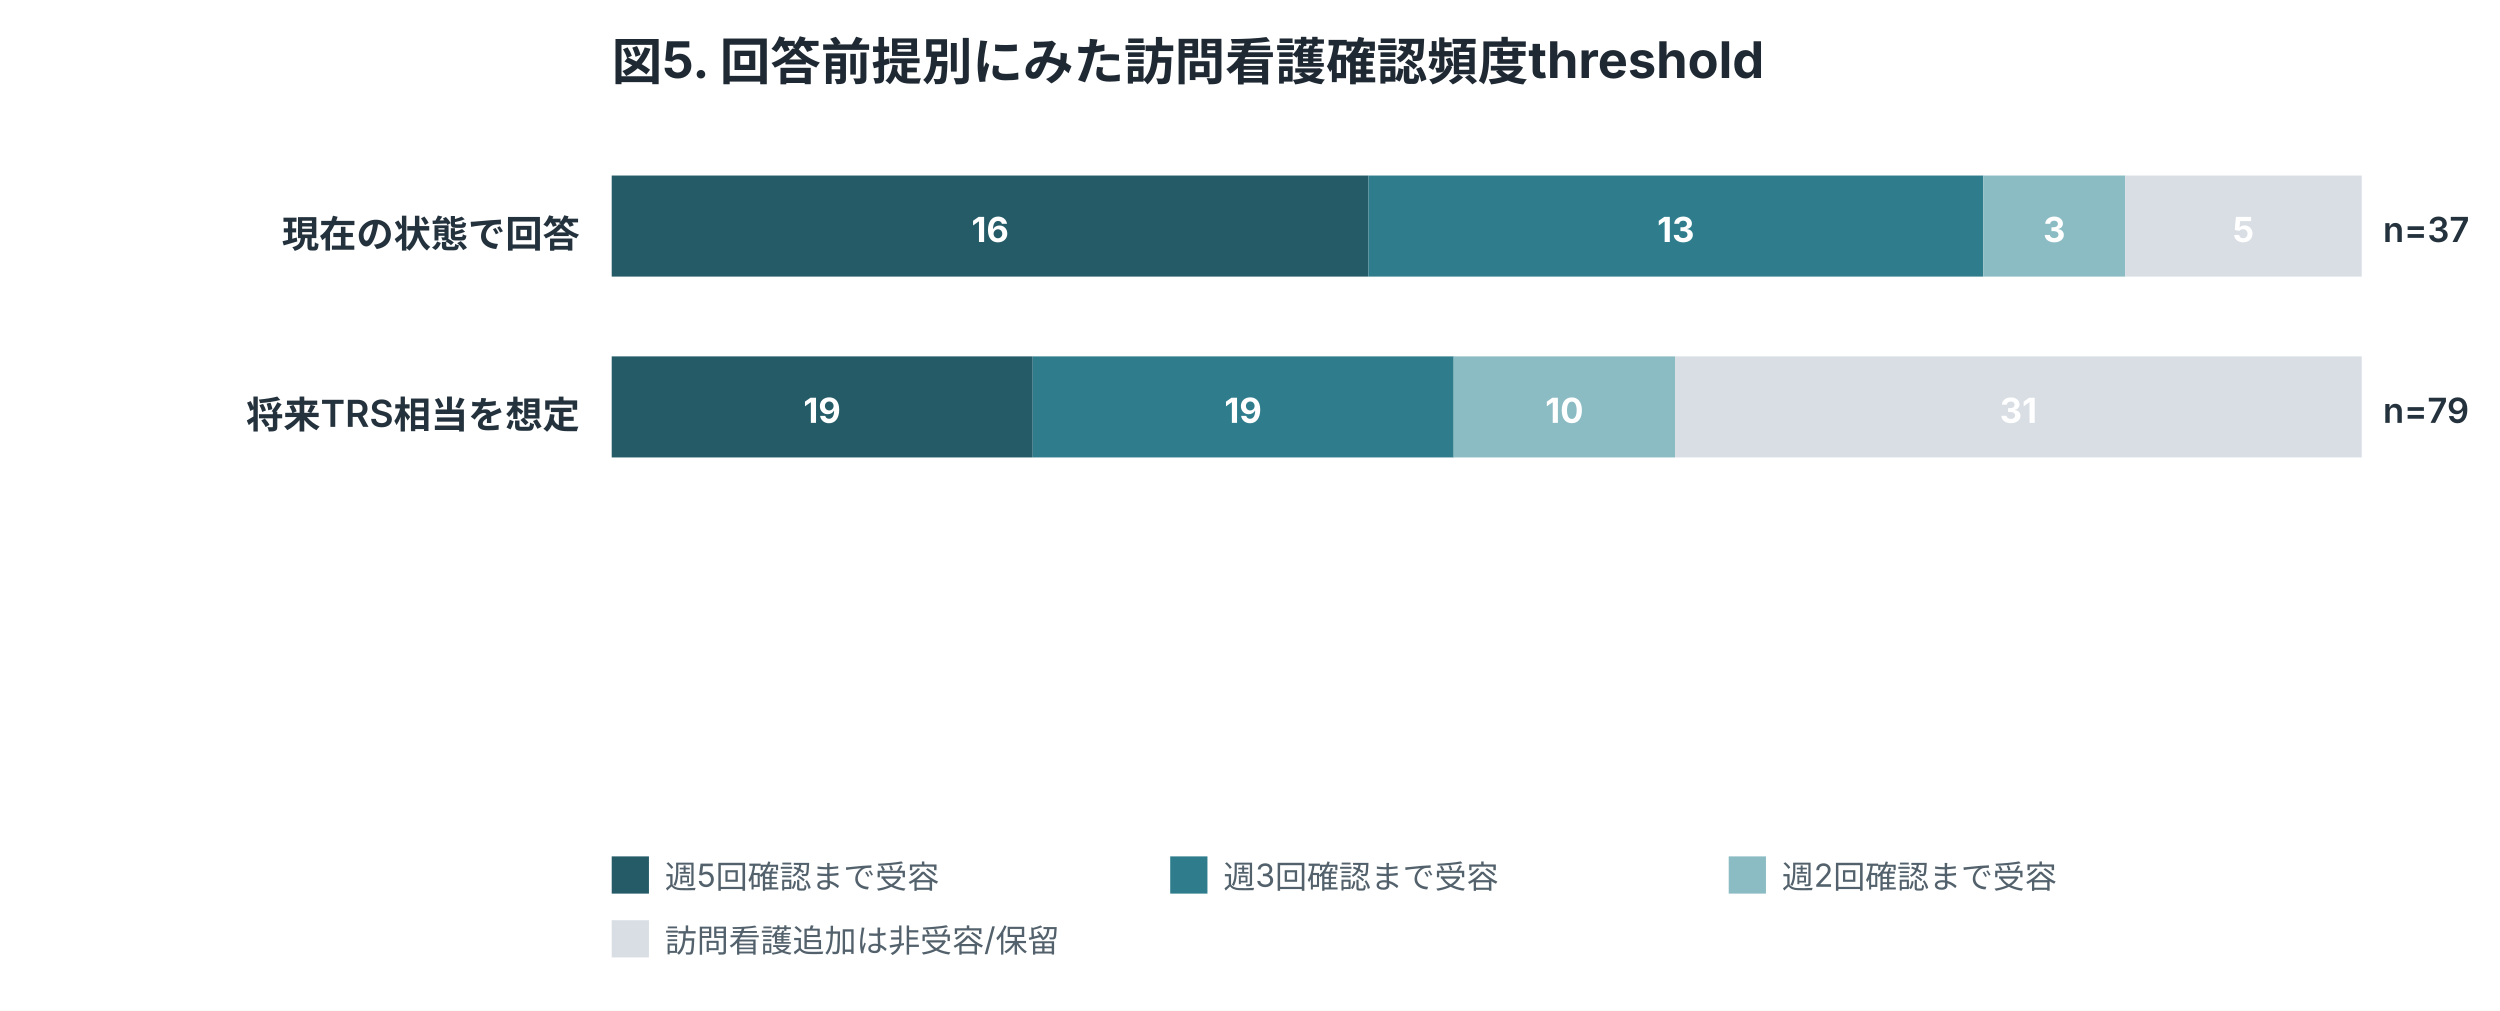
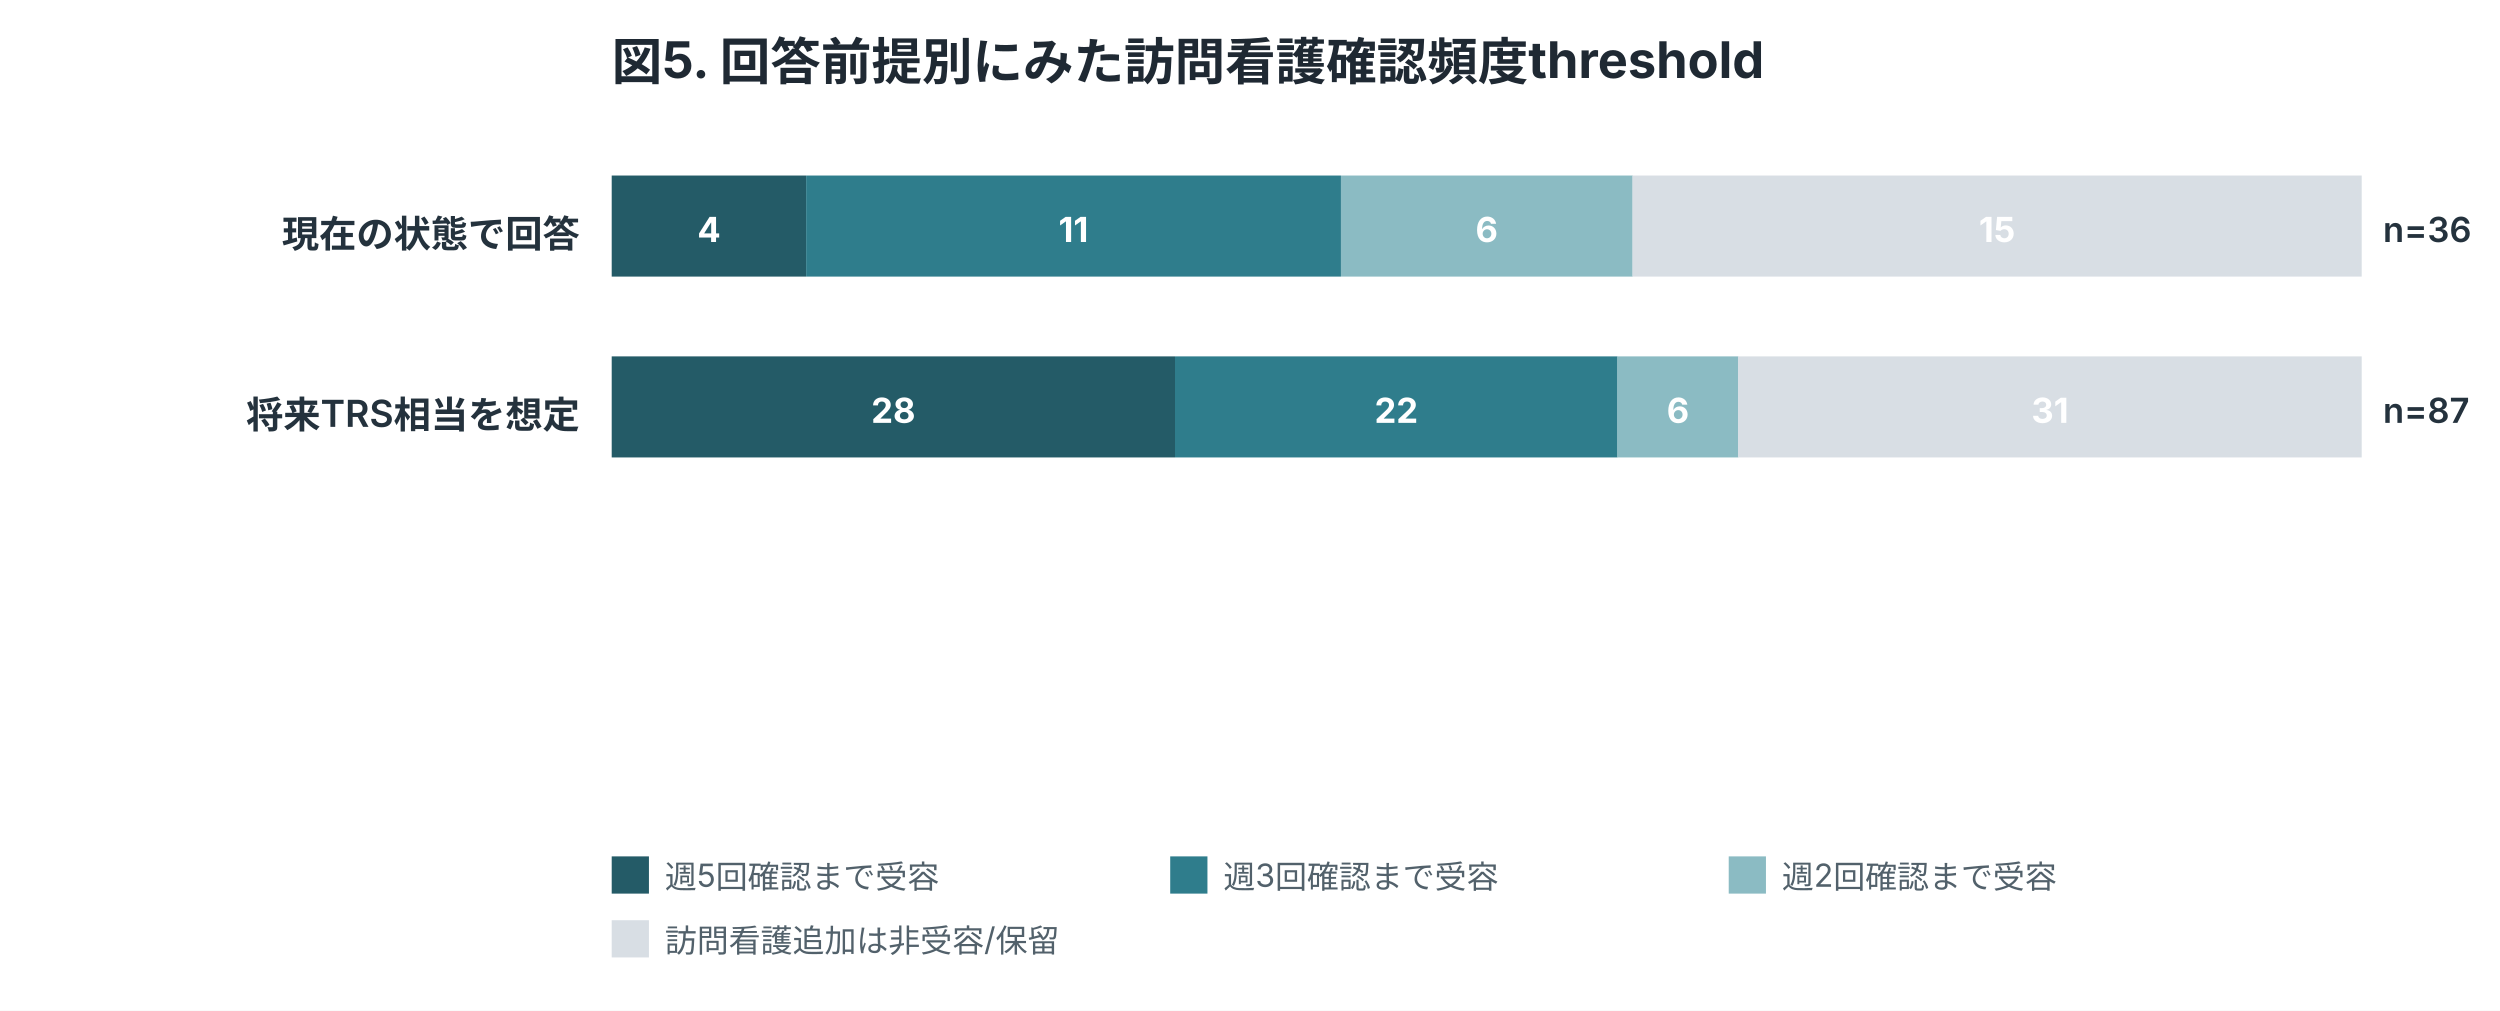
<svg xmlns="http://www.w3.org/2000/svg" width="940" height="380" viewBox="0 0 940 380" role="img">
  <style>
.title{font:700 19px -apple-system,BlinkMacSystemFont,"Segoe UI",sans-serif;fill:#1f2933}
.label{font:600 14px -apple-system,BlinkMacSystemFont,"Segoe UI",sans-serif;fill:#24323d}
.num{font:600 13px -apple-system,BlinkMacSystemFont,"Segoe UI",sans-serif;fill:#24323d}
.axis,.legend,.note{font:12px -apple-system,BlinkMacSystemFont,"Segoe UI",sans-serif;fill:#52616b}
.inside{font:700 13px -apple-system,BlinkMacSystemFont,"Segoe UI",sans-serif;fill:white}
.big{font:700 34px -apple-system,BlinkMacSystemFont,"Segoe UI",sans-serif;fill:#1f2933}
</style>
  <rect width="100%" height="100%" fill="white" />
  <text x="230" y="30" class="title">図5. 回答前提別にみた訪問看護確認頻度threshold</text>
  <text x="218" y="93" text-anchor="end" class="label">現在の状態で回答</text>
-   <rect x="230.0" y="66" width="284.5" height="38" fill="#245b67" />
-   <text x="372.3" y="91" text-anchor="middle" class="inside">16</text>
-   <rect x="514.5" y="66" width="231.2" height="38" fill="#2f7d8c" />
-   <text x="630.1" y="91" text-anchor="middle" class="inside">13</text>
-   <rect x="745.7" y="66" width="53.4" height="38" fill="#8bbbc3" />
-   <text x="772.4" y="91" text-anchor="middle" class="inside">3</text>
-   <rect x="799.1" y="66" width="88.9" height="38" fill="#d8dee4" />
-   <text x="843.5" y="91" text-anchor="middle" class="inside">5</text>
-   <text x="896" y="91" class="num">n=37</text>
+   <rect x="230.0" y="66" width="73.1" height="38" fill="#245b67" />
+   <text x="266.6" y="91" text-anchor="middle" class="inside">4</text>
+   <rect x="303.1" y="66" width="201.1" height="38" fill="#2f7d8c" />
+   <text x="403.6" y="91" text-anchor="middle" class="inside">11</text>
+   <rect x="504.2" y="66" width="109.7" height="38" fill="#8bbbc3" />
+   <text x="559.0" y="91" text-anchor="middle" class="inside">6</text>
+   <rect x="613.8" y="66" width="274.2" height="38" fill="#d8dee4" />
+   <text x="750.9" y="91" text-anchor="middle" class="inside">15</text>
+   <text x="896" y="91" class="num">n=36</text>
  <text x="218" y="161" text-anchor="end" class="label">将来TRS相当を想定</text>
-   <rect x="230.0" y="134" width="158.3" height="38" fill="#245b67" />
-   <text x="309.1" y="159" text-anchor="middle" class="inside">19</text>
-   <rect x="388.3" y="134" width="158.3" height="38" fill="#2f7d8c" />
-   <text x="467.4" y="159" text-anchor="middle" class="inside">19</text>
-   <rect x="546.5" y="134" width="83.3" height="38" fill="#8bbbc3" />
-   <text x="588.2" y="159" text-anchor="middle" class="inside">10</text>
-   <rect x="629.8" y="134" width="258.2" height="38" fill="#d8dee4" />
-   <text x="758.9" y="159" text-anchor="middle" class="inside">31</text>
-   <text x="896" y="159" class="num">n=79</text>
+   <rect x="230.0" y="134" width="211.8" height="38" fill="#245b67" />
+   <text x="335.9" y="159" text-anchor="middle" class="inside">28</text>
+   <rect x="441.8" y="134" width="166.4" height="38" fill="#2f7d8c" />
+   <text x="525.0" y="159" text-anchor="middle" class="inside">22</text>
+   <rect x="608.2" y="134" width="45.4" height="38" fill="#8bbbc3" />
+   <text x="630.9" y="159" text-anchor="middle" class="inside">6</text>
+   <rect x="653.5" y="134" width="234.5" height="38" fill="#d8dee4" />
+   <text x="770.8" y="159" text-anchor="middle" class="inside">31</text>
+   <text x="896" y="159" class="num">n=87</text>
  <rect x="230" y="322" width="14" height="14" fill="#245b67" />
  <text x="250" y="334" class="legend">週5回確認まで受容</text>
  <rect x="440" y="322" width="14" height="14" fill="#2f7d8c" />
  <text x="460" y="334" class="legend">週3回確認まで受容</text>
  <rect x="650" y="322" width="14" height="14" fill="#8bbbc3" />
  <text x="670" y="334" class="legend">週2回確認まで受容</text>
  <rect x="230" y="346" width="14" height="14" fill="#d8dee4" />
  <text x="250" y="358" class="legend">訪問看護追加は非受容/保留</text>
</svg>
